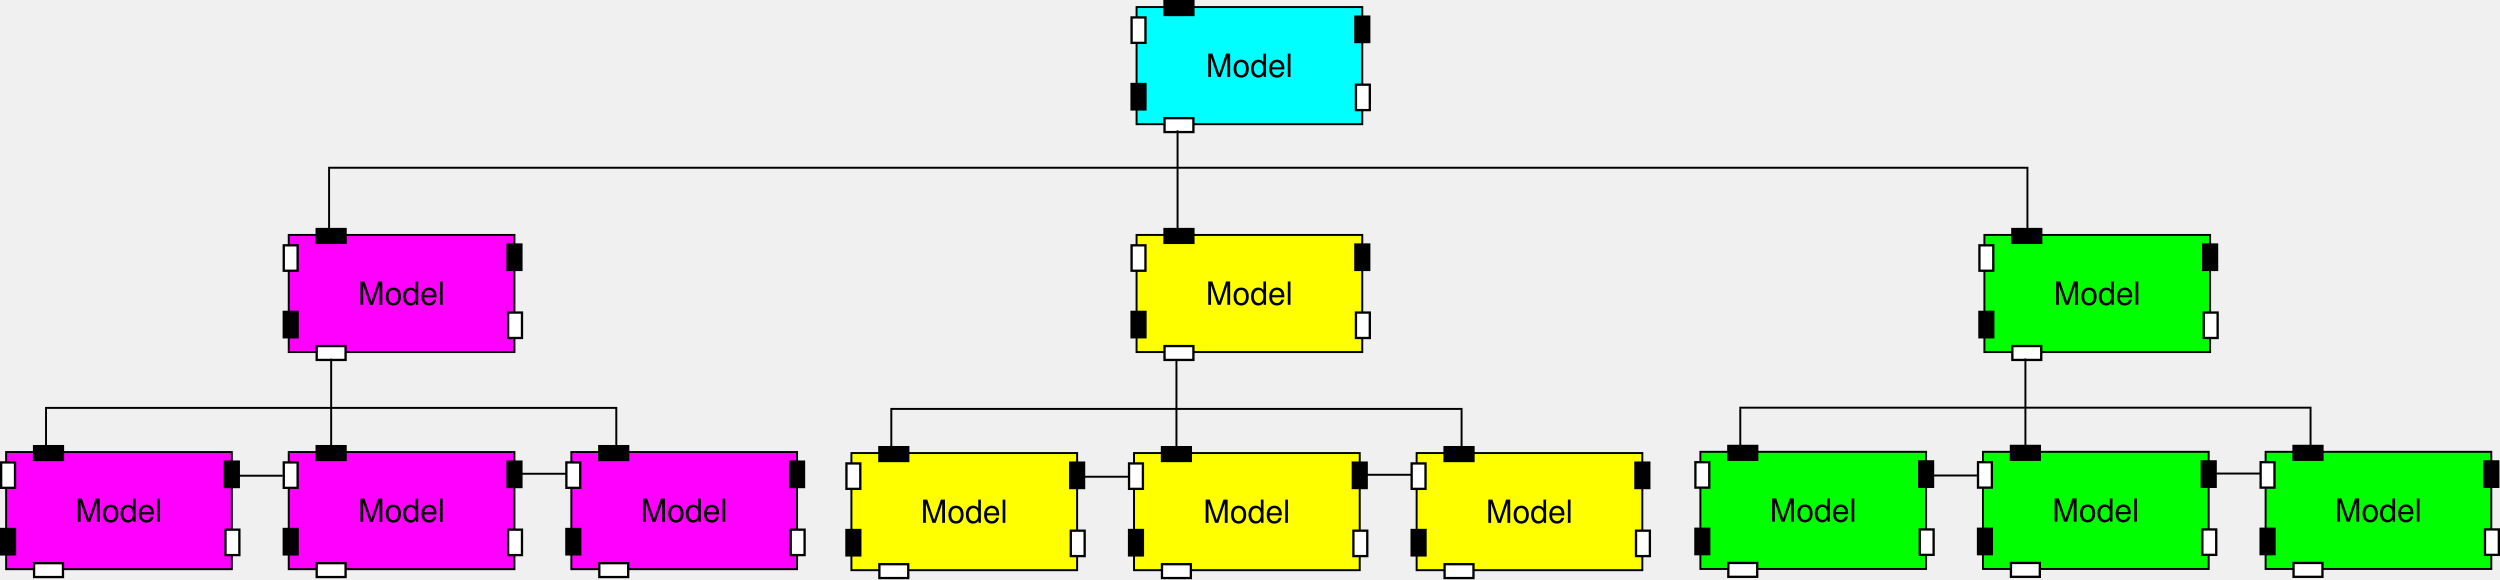
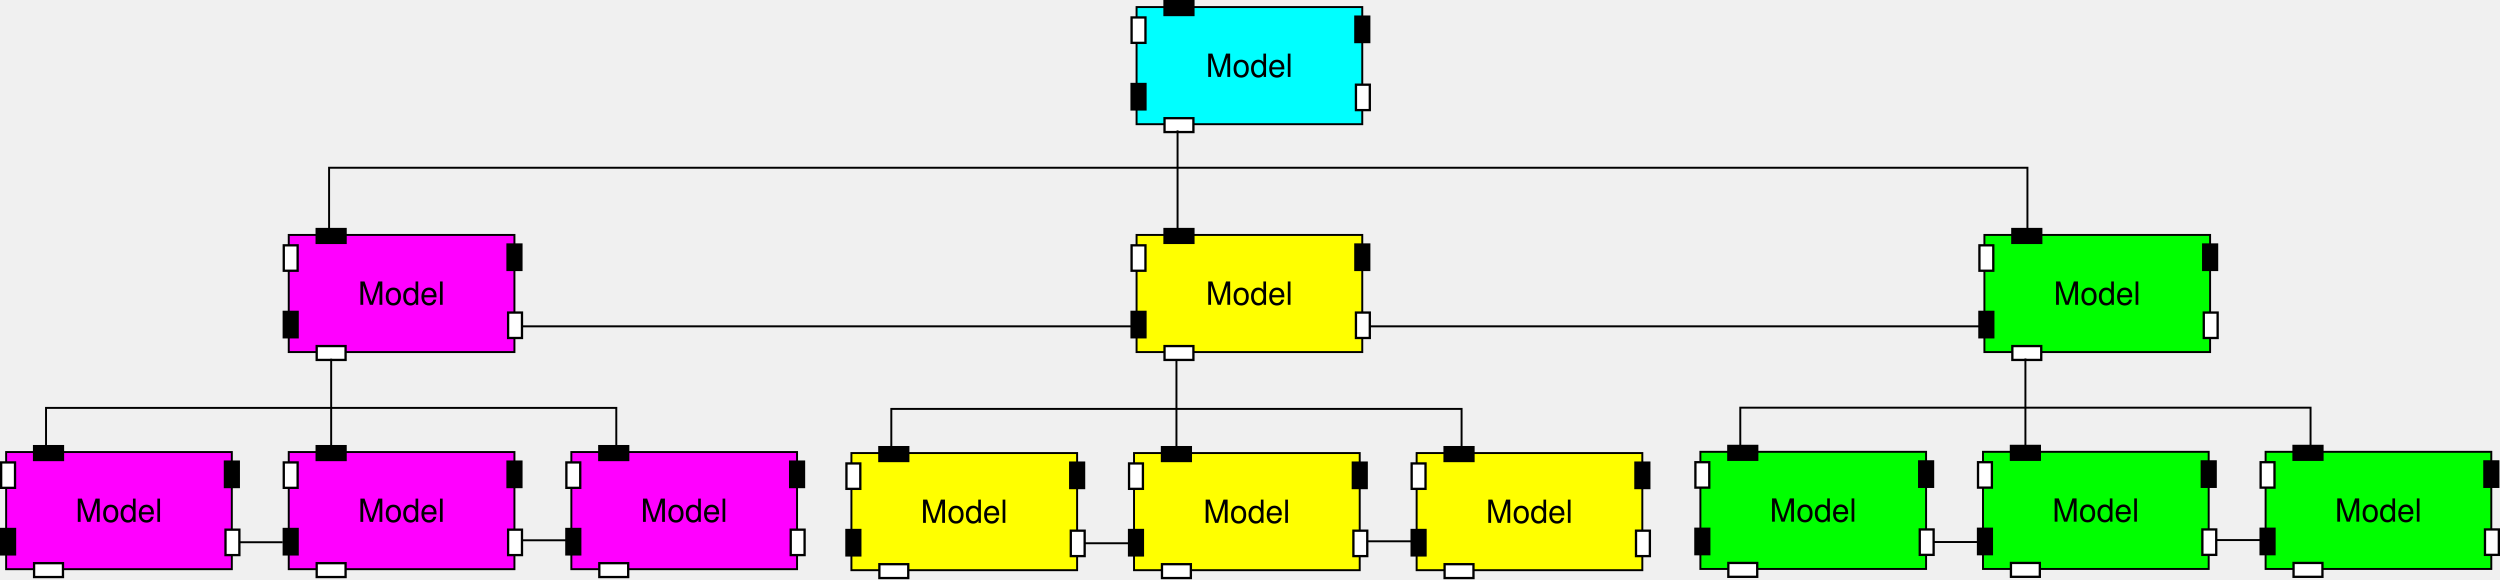
<svg xmlns="http://www.w3.org/2000/svg" id="svg4271" version="1.1" xml:space="preserve" width="3833.456" height="888.146" viewBox="0 0 3833.456 888.146">
  <defs id="defs4275" />
  <g id="g4279" transform="matrix(1.25,0,0,-1.25,705.9335,936.0999)">
+     <path style="color:#000000;display:inline;overflow:visible;visibility:visible;fill:none;fill-rule:evenodd;stroke:#000000;stroke-width:2.4;stroke-linecap:butt;stroke-linejoin:miter;stroke-miterlimit:4;stroke-dasharray:none;stroke-dashoffset:0;stroke-opacity:1;marker:none;marker-start:none;marker-mid:none;enable-background:accumulate" d="m -276.746,83.712 58.83,0" id="path6475" />
+     <path style="color:#000000;display:inline;overflow:visible;visibility:visible;fill:none;fill-rule:evenodd;stroke:#000000;stroke-width:2.4;stroke-linecap:butt;stroke-linejoin:miter;stroke-miterlimit:4;stroke-dasharray:none;stroke-dashoffset:0;stroke-opacity:1;marker:none;marker-start:none;marker-mid:none;enable-background:accumulate" d="m 72.635,86.113 57.63,0" id="path6477" />
+     <path style="color:#000000;display:inline;overflow:visible;visibility:visible;fill:none;fill-rule:evenodd;stroke:#000000;stroke-width:2.4;stroke-linecap:butt;stroke-linejoin:miter;stroke-miterlimit:4;stroke-dasharray:none;stroke-dashoffset:0;stroke-opacity:1;marker:none;marker-start:none;marker-mid:none;enable-background:accumulate" d="m 760.169,82.471 58.83,0" id="path6475-1" />
+     <path style="color:#000000;display:inline;overflow:visible;visibility:visible;fill:none;fill-rule:evenodd;stroke:#000000;stroke-width:2.4;stroke-linecap:butt;stroke-linejoin:miter;stroke-miterlimit:4;stroke-dasharray:none;stroke-dashoffset:0;stroke-opacity:1;marker:none;marker-start:none;marker-mid:none;enable-background:accumulate" d="m 1109.55,84.872 57.63,0" id="path6477-6" />
+     <path style="color:#000000;display:inline;overflow:visible;visibility:visible;fill:none;fill-rule:evenodd;stroke:#000000;stroke-width:2.4;stroke-linecap:butt;stroke-linejoin:miter;stroke-miterlimit:4;stroke-dasharray:none;stroke-dashoffset:0;stroke-opacity:1;marker:none;marker-start:none;marker-mid:none;enable-background:accumulate" d="m 1801.604,83.981 58.83,0" id="path6475-8" />
+     <path style="color:#000000;display:inline;overflow:visible;visibility:visible;fill:none;fill-rule:evenodd;stroke:#000000;stroke-width:2.4;stroke-linecap:butt;stroke-linejoin:miter;stroke-miterlimit:4;stroke-dasharray:none;stroke-dashoffset:0;stroke-opacity:1;marker:none;marker-start:none;marker-mid:none;enable-background:accumulate" d="m 2150.984,86.382 57.63,0" id="path6477-5" />
+     <path style="opacity:1;fill:none;fill-rule:evenodd;stroke:#000000;stroke-width:2.4;stroke-linecap:butt;stroke-linejoin:miter;stroke-miterlimit:4;stroke-dasharray:none;stroke-opacity:1" d="m 65.375,348.561 c 452.548,0 763.675,0 763.675,0 l 0,-14.142 0,0" id="path3554" />
+     <path style="opacity:1;fill:none;fill-rule:evenodd;stroke:#000000;stroke-width:2.4;stroke-linecap:butt;stroke-linejoin:miter;stroke-miterlimit:4;stroke-dasharray:none;stroke-opacity:1" d="m 1107.757,348.561 c 452.548,0 763.675,0 763.675,0 l 0,-14.142 0,0" id="path3554-3" />
    <path id="path4285-5" style="fill:#00ffff;stroke:#000000;stroke-width:2.4;stroke-linecap:butt;stroke-linejoin:miter;stroke-miterlimit:10;stroke-dasharray:none;stroke-opacity:1;fill-opacity:1" d="m 829.494,596.53 276.858,0 0,143.691 -276.858,0 0,-143.691 z" />
    <path id="path4287-2" style="fill:#ffffff;fill-opacity:1;fill-rule:nonzero;stroke:none" d="m 863.781,586.881 35.433,0 0,17.008 -35.433,0 0,-17.008 z" />
    <path id="path4289-7" style="fill:none;stroke:#000000;stroke-width:2.835;stroke-linecap:butt;stroke-linejoin:miter;stroke-miterlimit:10;stroke-dasharray:none;stroke-opacity:1" d="m 863.781,586.881 35.433,0 0,17.008 -35.433,0 0,-17.008 z" />
    <path id="path4291-8" style="fill:#000000;fill-opacity:1;fill-rule:nonzero;stroke:none" d="m 863.781,730.454 35.433,0 0,17.008 -35.433,0 0,-17.008 z" />
    <path id="path4293-5" style="fill:none;stroke:#000000;stroke-width:2.835;stroke-linecap:butt;stroke-linejoin:miter;stroke-miterlimit:10;stroke-dasharray:none;stroke-opacity:1" d="m 863.781,730.454 35.433,0 0,17.008 -35.433,0 0,-17.008 z" />
    <text transform="scale(1,-1)" style="font-variant:normal;font-weight:normal;font-size:39.199px;font-family:Helvetica;-inkscape-font-specification:Helvetica;writing-mode:lr-tb;fill:#000000;fill-opacity:1;fill-rule:nonzero;stroke:none" id="text4297-9" x="914.455" y="-654.538">
      <tspan x="914.455 947.108 968.903 990.698 1012.493" y="-654.538" id="tspan4299-3">Model</tspan>
    </text>
    <path id="path4301-3" style="fill:#ffffff;fill-opacity:1;fill-rule:nonzero;stroke:none" d="m 1098.602,613.81 17.008,0 0,31.181 -17.008,0 0,-31.181 z" />
    <path id="path4303-7" style="fill:none;stroke:#000000;stroke-width:2.835;stroke-linecap:butt;stroke-linejoin:miter;stroke-miterlimit:10;stroke-dasharray:none;stroke-opacity:1" d="m 1098.602,613.81 17.008,0 0,31.181 -17.008,0 0,-31.181 z" />
    <path id="path4305-9" style="fill:#000000;fill-opacity:1;fill-rule:nonzero;stroke:none" d="m 823.388,614.66 17.008,0 0,31.181 -17.008,0 0,-31.181 z" />
    <path id="path4307-5" style="fill:none;stroke:#000000;stroke-width:2.835;stroke-linecap:butt;stroke-linejoin:miter;stroke-miterlimit:10;stroke-dasharray:none;stroke-opacity:1" d="m 823.388,614.66 17.008,0 0,31.181 -17.008,0 0,-31.181 z" />
    <path id="path4309-4" style="fill:#000000;fill-opacity:1;fill-rule:nonzero;stroke:none" d="m 1097.893,697.289 17.008,0 0,31.181 -17.008,0 0,-31.181 z" />
    <path id="path4311-0" style="fill:none;stroke:#000000;stroke-width:2.835;stroke-linecap:butt;stroke-linejoin:miter;stroke-miterlimit:10;stroke-dasharray:none;stroke-opacity:1" d="m 1097.893,697.289 17.008,0 0,31.181 -17.008,0 0,-31.181 z" />
    <path id="path4313-2" style="fill:#ffffff;fill-opacity:1;fill-rule:nonzero;stroke:none" d="m 823.388,696.297 17.008,0 0,31.181 -17.008,0 0,-31.181 z" />
    <path id="path4315-0" style="fill:none;stroke:#000000;stroke-width:2.835;stroke-linecap:butt;stroke-linejoin:miter;stroke-miterlimit:10;stroke-dasharray:none;stroke-opacity:1" d="m 823.388,696.297 17.008,0 0,31.181 -17.008,0 0,-31.181 z" />
    <path id="path4285-5-8" style="fill:#ff00ff;stroke:#000000;stroke-width:2.4;stroke-linecap:butt;stroke-linejoin:miter;stroke-miterlimit:10;stroke-dasharray:none;stroke-opacity:1;fill-opacity:1" d="m -210.544,316.993 276.858,0 0,143.691 -276.858,0 0,-143.691 z" />
    <path id="path4287-2-7" style="fill:#ffffff;fill-opacity:1;fill-rule:nonzero;stroke:none" d="m -176.257,307.344 35.433,0 0,17.008 -35.433,0 0,-17.008 z" />
    <path id="path4289-7-8" style="fill:none;stroke:#000000;stroke-width:2.835;stroke-linecap:butt;stroke-linejoin:miter;stroke-miterlimit:10;stroke-dasharray:none;stroke-opacity:1" d="m -176.257,307.344 35.433,0 0,17.008 -35.433,0 0,-17.008 z" />
    <path id="path4291-8-6" style="fill:#000000;fill-opacity:1;fill-rule:nonzero;stroke:none" d="m -176.257,450.918 35.433,0 0,17.008 -35.433,0 0,-17.008 z" />
    <path id="path4293-5-7" style="fill:none;stroke:#000000;stroke-width:2.835;stroke-linecap:butt;stroke-linejoin:miter;stroke-miterlimit:10;stroke-dasharray:none;stroke-opacity:1" d="m -176.257,450.918 35.433,0 0,17.008 -35.433,0 0,-17.008 z" />
    <g transform="matrix(1.000004,0,0,1.000004,-1044.706,-279.3009)" id="g4295-1-3">
      <text id="text4297-9-4" style="font-variant:normal;font-weight:normal;font-size:39.199px;font-family:Helvetica;-inkscape-font-specification:Helvetica;writing-mode:lr-tb;fill:#000000;fill-opacity:1;fill-rule:nonzero;stroke:none" transform="matrix(1,0,0,-1,919.119,654.3)">
        <tspan id="tspan4299-3-9" y="0" x="0 32.653 54.448 76.243 98.038">Model</tspan>
      </text>
    </g>
    <path id="path4301-3-3" style="fill:#ffffff;fill-opacity:1;fill-rule:nonzero;stroke:none" d="m 58.564,334.273 17.008,0 0,31.181 -17.008,0 0,-31.181 z" />
    <path id="path4303-7-4" style="fill:none;stroke:#000000;stroke-width:2.835;stroke-linecap:butt;stroke-linejoin:miter;stroke-miterlimit:10;stroke-dasharray:none;stroke-opacity:1" d="m 58.564,334.273 17.008,0 0,31.181 -17.008,0 0,-31.181 z" />
    <path id="path4305-9-4" style="fill:#000000;fill-opacity:1;fill-rule:nonzero;stroke:none" d="m -216.65,335.123 17.008,0 0,31.181 -17.008,0 0,-31.181 z" />
    <path id="path4307-5-9" style="fill:none;stroke:#000000;stroke-width:2.835;stroke-linecap:butt;stroke-linejoin:miter;stroke-miterlimit:10;stroke-dasharray:none;stroke-opacity:1" d="m -216.65,335.123 17.008,0 0,31.181 -17.008,0 0,-31.181 z" />
    <path id="path4309-4-1" style="fill:#000000;fill-opacity:1;fill-rule:nonzero;stroke:none" d="m 57.855,417.752 17.008,0 0,31.181 -17.008,0 0,-31.181 z" />
    <path id="path4311-0-2" style="fill:none;stroke:#000000;stroke-width:2.835;stroke-linecap:butt;stroke-linejoin:miter;stroke-miterlimit:10;stroke-dasharray:none;stroke-opacity:1" d="m 57.855,417.752 17.008,0 0,31.181 -17.008,0 0,-31.181 z" />
    <path id="path4313-2-6" style="fill:#ffffff;fill-opacity:1;fill-rule:nonzero;stroke:none" d="m -216.65,416.76 17.008,0 0,31.181 -17.008,0 0,-31.181 z" />
    <path id="path4315-0-4" style="fill:none;stroke:#000000;stroke-width:2.835;stroke-linecap:butt;stroke-linejoin:miter;stroke-miterlimit:10;stroke-dasharray:none;stroke-opacity:1" d="m -216.65,416.76 17.008,0 0,31.181 -17.008,0 0,-31.181 z" />
    <path id="path4285-5-6" style="fill:#ffff00;stroke:#000000;stroke-width:2.4;stroke-linecap:butt;stroke-linejoin:miter;stroke-miterlimit:10;stroke-dasharray:none;stroke-opacity:1;fill-opacity:1" d="m 829.494,316.993 276.858,0 0,143.691 -276.858,0 0,-143.691 z" />
    <path id="path4287-2-9" style="fill:#ffffff;fill-opacity:1;fill-rule:nonzero;stroke:none" d="m 863.781,307.344 35.433,0 0,17.008 -35.433,0 0,-17.008 z" />
    <path id="path4289-7-2" style="fill:none;stroke:#000000;stroke-width:2.835;stroke-linecap:butt;stroke-linejoin:miter;stroke-miterlimit:10;stroke-dasharray:none;stroke-opacity:1" d="m 863.781,307.344 35.433,0 0,17.008 -35.433,0 0,-17.008 z" />
    <path id="path4291-8-5" style="fill:#000000;fill-opacity:1;fill-rule:nonzero;stroke:none" d="m 863.781,450.918 35.433,0 0,17.008 -35.433,0 0,-17.008 z" />
    <path id="path4293-5-4" style="fill:none;stroke:#000000;stroke-width:2.835;stroke-linecap:butt;stroke-linejoin:miter;stroke-miterlimit:10;stroke-dasharray:none;stroke-opacity:1" d="m 863.781,450.918 35.433,0 0,17.008 -35.433,0 0,-17.008 z" />
    <g transform="matrix(1.000004,0,0,1.000004,-4.66791,-279.3009)" id="g4295-1-6">
      <text id="text4297-9-2" style="font-variant:normal;font-weight:normal;font-size:39.199px;font-family:Helvetica;-inkscape-font-specification:Helvetica;writing-mode:lr-tb;fill:#000000;fill-opacity:1;fill-rule:nonzero;stroke:none" transform="matrix(1,0,0,-1,919.119,654.3)">
        <tspan id="tspan4299-3-5" y="0" x="0 32.653 54.448 76.243 98.038">Model</tspan>
      </text>
    </g>
    <path id="path4301-3-1" style="fill:#ffffff;fill-opacity:1;fill-rule:nonzero;stroke:none" d="m 1098.602,334.273 17.008,0 0,31.181 -17.008,0 0,-31.181 z" />
    <path id="path4303-7-8" style="fill:none;stroke:#000000;stroke-width:2.835;stroke-linecap:butt;stroke-linejoin:miter;stroke-miterlimit:10;stroke-dasharray:none;stroke-opacity:1" d="m 1098.602,334.273 17.008,0 0,31.181 -17.008,0 0,-31.181 z" />
    <path id="path4305-9-6" style="fill:#000000;fill-opacity:1;fill-rule:nonzero;stroke:none" d="m 823.388,335.123 17.008,0 0,31.181 -17.008,0 0,-31.181 z" />
    <path id="path4307-5-6" style="fill:none;stroke:#000000;stroke-width:2.835;stroke-linecap:butt;stroke-linejoin:miter;stroke-miterlimit:10;stroke-dasharray:none;stroke-opacity:1" d="m 823.388,335.123 17.008,0 0,31.181 -17.008,0 0,-31.181 z" />
    <path id="path4309-4-9" style="fill:#000000;fill-opacity:1;fill-rule:nonzero;stroke:none" d="m 1097.893,417.752 17.008,0 0,31.181 -17.008,0 0,-31.181 z" />
    <path id="path4311-0-9" style="fill:none;stroke:#000000;stroke-width:2.835;stroke-linecap:butt;stroke-linejoin:miter;stroke-miterlimit:10;stroke-dasharray:none;stroke-opacity:1" d="m 1097.893,417.752 17.008,0 0,31.181 -17.008,0 0,-31.181 z" />
    <path id="path4313-2-4" style="fill:#ffffff;fill-opacity:1;fill-rule:nonzero;stroke:none" d="m 823.388,416.76 17.008,0 0,31.181 -17.008,0 0,-31.181 z" />
    <path id="path4315-0-6" style="fill:none;stroke:#000000;stroke-width:2.835;stroke-linecap:butt;stroke-linejoin:miter;stroke-miterlimit:10;stroke-dasharray:none;stroke-opacity:1" d="m 823.388,416.76 17.008,0 0,31.181 -17.008,0 0,-31.181 z" />
    <path id="path4285-5-0" style="fill:#00ff00;stroke:#000000;stroke-width:2.4;stroke-linecap:butt;stroke-linejoin:miter;stroke-miterlimit:10;stroke-dasharray:none;stroke-opacity:1;fill-opacity:1" d="m 1869.532,316.993 276.858,0 0,143.691 -276.858,0 0,-143.691 z" />
    <path id="path4287-2-5" style="fill:#ffffff;fill-opacity:1;fill-rule:nonzero;stroke:none" d="m 1903.819,307.344 35.433,0 0,17.008 -35.433,0 0,-17.008 z" />
    <path id="path4289-7-3" style="fill:none;stroke:#000000;stroke-width:2.835;stroke-linecap:butt;stroke-linejoin:miter;stroke-miterlimit:10;stroke-dasharray:none;stroke-opacity:1" d="m 1903.819,307.344 35.433,0 0,17.008 -35.433,0 0,-17.008 z" />
    <path id="path4291-8-7" style="fill:#000000;fill-opacity:1;fill-rule:nonzero;stroke:none" d="m 1903.819,450.918 35.433,0 0,17.008 -35.433,0 0,-17.008 z" />
    <path id="path4293-5-6" style="fill:none;stroke:#000000;stroke-width:2.835;stroke-linecap:butt;stroke-linejoin:miter;stroke-miterlimit:10;stroke-dasharray:none;stroke-opacity:1" d="m 1903.819,450.918 35.433,0 0,17.008 -35.433,0 0,-17.008 z" />
    <g transform="matrix(1.000004,0,0,1.000004,1035.37,-279.3009)" id="g4295-1-9">
      <text id="text4297-9-1" style="font-variant:normal;font-weight:normal;font-size:39.199px;font-family:Helvetica;-inkscape-font-specification:Helvetica;writing-mode:lr-tb;fill:#000000;fill-opacity:1;fill-rule:nonzero;stroke:none" transform="matrix(1,0,0,-1,919.119,654.3)">
        <tspan id="tspan4299-3-2" y="0" x="0 32.653 54.448 76.243 98.038">Model</tspan>
      </text>
    </g>
    <path id="path4301-3-0" style="fill:#ffffff;fill-opacity:1;fill-rule:nonzero;stroke:none" d="m 2138.64,334.273 17.008,0 0,31.181 -17.008,0 0,-31.181 z" />
    <path id="path4303-7-2" style="fill:none;stroke:#000000;stroke-width:2.835;stroke-linecap:butt;stroke-linejoin:miter;stroke-miterlimit:10;stroke-dasharray:none;stroke-opacity:1" d="m 2138.64,334.273 17.008,0 0,31.181 -17.008,0 0,-31.181 z" />
    <path id="path4305-9-46" style="fill:#000000;fill-opacity:1;fill-rule:nonzero;stroke:none" d="m 1863.426,335.123 17.008,0 0,31.181 -17.008,0 0,-31.181 z" />
    <path id="path4307-5-8" style="fill:none;stroke:#000000;stroke-width:2.835;stroke-linecap:butt;stroke-linejoin:miter;stroke-miterlimit:10;stroke-dasharray:none;stroke-opacity:1" d="m 1863.426,335.123 17.008,0 0,31.181 -17.008,0 0,-31.181 z" />
    <path id="path4309-4-6" style="fill:#000000;fill-opacity:1;fill-rule:nonzero;stroke:none" d="m 2137.931,417.752 17.008,0 0,31.181 -17.008,0 0,-31.181 z" />
    <path id="path4311-0-29" style="fill:none;stroke:#000000;stroke-width:2.835;stroke-linecap:butt;stroke-linejoin:miter;stroke-miterlimit:10;stroke-dasharray:none;stroke-opacity:1" d="m 2137.931,417.752 17.008,0 0,31.181 -17.008,0 0,-31.181 z" />
    <path id="path4313-2-0" style="fill:#ffffff;fill-opacity:1;fill-rule:nonzero;stroke:none" d="m 1863.426,416.76 17.008,0 0,31.181 -17.008,0 0,-31.181 z" />
    <path id="path4315-0-9" style="fill:none;stroke:#000000;stroke-width:2.835;stroke-linecap:butt;stroke-linejoin:miter;stroke-miterlimit:10;stroke-dasharray:none;stroke-opacity:1" d="m 1863.426,416.76 17.008,0 0,31.181 -17.008,0 0,-31.181 z" />
    <path id="path4285-5-64" style="fill:#ff00ff;stroke:#000000;stroke-width:2.4;stroke-linecap:butt;stroke-linejoin:miter;stroke-miterlimit:10;stroke-dasharray:none;stroke-opacity:1;fill-opacity:1" d="m -557.224,50.671 276.858,0 0,143.691 -276.858,0 0,-143.691 z" />
    <path id="path4287-2-90" style="fill:#ffffff;fill-opacity:1;fill-rule:nonzero;stroke:none" d="m -522.937,41.022 35.433,0 0,17.008 -35.433,0 0,-17.008 z" />
    <path id="path4289-7-4" style="fill:none;stroke:#000000;stroke-width:2.835;stroke-linecap:butt;stroke-linejoin:miter;stroke-miterlimit:10;stroke-dasharray:none;stroke-opacity:1" d="m -522.937,41.022 35.433,0 0,17.008 -35.433,0 0,-17.008 z" />
    <path id="path4291-8-76" style="fill:#000000;fill-opacity:1;fill-rule:nonzero;stroke:none" d="m -522.937,184.595 35.433,0 0,17.008 -35.433,0 0,-17.008 z" />
    <path id="path4293-5-3" style="fill:none;stroke:#000000;stroke-width:2.835;stroke-linecap:butt;stroke-linejoin:miter;stroke-miterlimit:10;stroke-dasharray:none;stroke-opacity:1" d="m -522.937,184.595 35.433,0 0,17.008 -35.433,0 0,-17.008 z" />
    <g transform="matrix(1.000004,0,0,1.000004,-1391.385,-545.6238)" id="g4295-1-8">
      <text id="text4297-9-21" style="font-variant:normal;font-weight:normal;font-size:39.199px;font-family:Helvetica;-inkscape-font-specification:Helvetica;writing-mode:lr-tb;fill:#000000;fill-opacity:1;fill-rule:nonzero;stroke:none" transform="matrix(1,0,0,-1,919.119,654.3)">
        <tspan id="tspan4299-3-6" y="0" x="0 32.653 54.448 76.243 98.038">Model</tspan>
      </text>
    </g>
    <path id="path4301-3-5" style="fill:#ffffff;fill-opacity:1;fill-rule:nonzero;stroke:none" d="m -288.115,67.951 17.008,0 0,31.181 -17.008,0 0,-31.181 z" />
    <path id="path4303-7-82" style="fill:none;stroke:#000000;stroke-width:2.835;stroke-linecap:butt;stroke-linejoin:miter;stroke-miterlimit:10;stroke-dasharray:none;stroke-opacity:1" d="m -288.115,67.951 17.008,0 0,31.181 -17.008,0 0,-31.181 z" />
    <path id="path4305-9-2" style="fill:#000000;fill-opacity:1;fill-rule:nonzero;stroke:none" d="m -563.33,68.8 17.008,0 0,31.181 -17.008,0 0,-31.181 z" />
    <path id="path4307-5-4" style="fill:none;stroke:#000000;stroke-width:2.835;stroke-linecap:butt;stroke-linejoin:miter;stroke-miterlimit:10;stroke-dasharray:none;stroke-opacity:1" d="m -563.33,68.8 17.008,0 0,31.181 -17.008,0 0,-31.181 z" />
    <path id="path4309-4-13" style="fill:#000000;fill-opacity:1;fill-rule:nonzero;stroke:none" d="m -288.824,151.429 17.008,0 0,31.181 -17.008,0 0,-31.181 z" />
    <path id="path4311-0-7" style="fill:none;stroke:#000000;stroke-width:2.835;stroke-linecap:butt;stroke-linejoin:miter;stroke-miterlimit:10;stroke-dasharray:none;stroke-opacity:1" d="m -288.824,151.429 17.008,0 0,31.181 -17.008,0 0,-31.181 z" />
    <path id="path4313-2-3" style="fill:#ffffff;fill-opacity:1;fill-rule:nonzero;stroke:none" d="m -563.33,150.437 17.008,0 0,31.181 -17.008,0 0,-31.181 z" />
    <path id="path4315-0-7" style="fill:none;stroke:#000000;stroke-width:2.835;stroke-linecap:butt;stroke-linejoin:miter;stroke-miterlimit:10;stroke-dasharray:none;stroke-opacity:1" d="m -563.33,150.437 17.008,0 0,31.181 -17.008,0 0,-31.181 z" />
    <path id="path4285-5-61" style="fill:#ff00ff;stroke:#000000;stroke-width:2.4;stroke-linecap:butt;stroke-linejoin:miter;stroke-miterlimit:10;stroke-dasharray:none;stroke-opacity:1;fill-opacity:1" d="m -210.544,50.671 276.858,0 0,143.691 -276.858,0 0,-143.691 z" />
    <path id="path4287-2-3" style="fill:#ffffff;fill-opacity:1;fill-rule:nonzero;stroke:none" d="m -176.257,41.022 35.433,0 0,17.008 -35.433,0 0,-17.008 z" />
    <path id="path4289-7-7" style="fill:none;stroke:#000000;stroke-width:2.835;stroke-linecap:butt;stroke-linejoin:miter;stroke-miterlimit:10;stroke-dasharray:none;stroke-opacity:1" d="m -176.257,41.022 35.433,0 0,17.008 -35.433,0 0,-17.008 z" />
    <path id="path4291-8-2" style="fill:#000000;fill-opacity:1;fill-rule:nonzero;stroke:none" d="m -176.257,184.595 35.433,0 0,17.008 -35.433,0 0,-17.008 z" />
    <path id="path4293-5-41" style="fill:none;stroke:#000000;stroke-width:2.835;stroke-linecap:butt;stroke-linejoin:miter;stroke-miterlimit:10;stroke-dasharray:none;stroke-opacity:1" d="m -176.257,184.595 35.433,0 0,17.008 -35.433,0 0,-17.008 z" />
    <g transform="matrix(1.000004,0,0,1.000004,-1044.706,-545.6238)" id="g4295-1-0">
      <text id="text4297-9-0" style="font-variant:normal;font-weight:normal;font-size:39.199px;font-family:Helvetica;-inkscape-font-specification:Helvetica;writing-mode:lr-tb;fill:#000000;fill-opacity:1;fill-rule:nonzero;stroke:none" transform="matrix(1,0,0,-1,919.119,654.3)">
        <tspan id="tspan4299-3-20" y="0" x="0 32.653 54.448 76.243 98.038">Model</tspan>
      </text>
    </g>
    <path id="path4301-3-51" style="fill:#ffffff;fill-opacity:1;fill-rule:nonzero;stroke:none" d="m 58.564,67.951 17.008,0 0,31.181 -17.008,0 0,-31.181 z" />
    <path id="path4303-7-80" style="fill:none;stroke:#000000;stroke-width:2.835;stroke-linecap:butt;stroke-linejoin:miter;stroke-miterlimit:10;stroke-dasharray:none;stroke-opacity:1" d="m 58.564,67.951 17.008,0 0,31.181 -17.008,0 0,-31.181 z" />
    <path id="path4305-9-9" style="fill:#000000;fill-opacity:1;fill-rule:nonzero;stroke:none" d="m -216.65,68.8 17.008,0 0,31.181 -17.008,0 0,-31.181 z" />
    <path id="path4307-5-1" style="fill:none;stroke:#000000;stroke-width:2.835;stroke-linecap:butt;stroke-linejoin:miter;stroke-miterlimit:10;stroke-dasharray:none;stroke-opacity:1" d="m -216.65,68.8 17.008,0 0,31.181 -17.008,0 0,-31.181 z" />
    <path id="path4309-4-2" style="fill:#000000;fill-opacity:1;fill-rule:nonzero;stroke:none" d="m 57.855,151.429 17.008,0 0,31.181 -17.008,0 0,-31.181 z" />
    <path id="path4311-0-8" style="fill:none;stroke:#000000;stroke-width:2.835;stroke-linecap:butt;stroke-linejoin:miter;stroke-miterlimit:10;stroke-dasharray:none;stroke-opacity:1" d="m 57.855,151.429 17.008,0 0,31.181 -17.008,0 0,-31.181 z" />
    <path id="path4313-2-8" style="fill:#ffffff;fill-opacity:1;fill-rule:nonzero;stroke:none" d="m -216.65,150.437 17.008,0 0,31.181 -17.008,0 0,-31.181 z" />
    <path id="path4315-0-0" style="fill:none;stroke:#000000;stroke-width:2.835;stroke-linecap:butt;stroke-linejoin:miter;stroke-miterlimit:10;stroke-dasharray:none;stroke-opacity:1" d="m -216.65,150.437 17.008,0 0,31.181 -17.008,0 0,-31.181 z" />
    <path id="path4285-5-07" style="fill:#ff00ff;stroke:#000000;stroke-width:2.4;stroke-linecap:butt;stroke-linejoin:miter;stroke-miterlimit:10;stroke-dasharray:none;stroke-opacity:1;fill-opacity:1" d="m 136.135,50.671 276.858,0 0,143.691 -276.858,0 0,-143.691 z" />
    <path id="path4287-2-35" style="fill:#ffffff;fill-opacity:1;fill-rule:nonzero;stroke:none" d="m 170.422,41.022 35.433,0 0,17.008 -35.433,0 0,-17.008 z" />
    <path id="path4289-7-6" style="fill:none;stroke:#000000;stroke-width:2.835;stroke-linecap:butt;stroke-linejoin:miter;stroke-miterlimit:10;stroke-dasharray:none;stroke-opacity:1" d="m 170.422,41.022 35.433,0 0,17.008 -35.433,0 0,-17.008 z" />
    <path id="path4291-8-8" style="fill:#000000;fill-opacity:1;fill-rule:nonzero;stroke:none" d="m 170.422,184.595 35.433,0 0,17.008 -35.433,0 0,-17.008 z" />
    <path id="path4293-5-419" style="fill:none;stroke:#000000;stroke-width:2.835;stroke-linecap:butt;stroke-linejoin:miter;stroke-miterlimit:10;stroke-dasharray:none;stroke-opacity:1" d="m 170.422,184.595 35.433,0 0,17.008 -35.433,0 0,-17.008 z" />
    <g transform="matrix(1.000004,0,0,1.000004,-698.0266,-545.6238)" id="g4295-1-2">
      <text id="text4297-9-3" style="font-variant:normal;font-weight:normal;font-size:39.199px;font-family:Helvetica;-inkscape-font-specification:Helvetica;writing-mode:lr-tb;fill:#000000;fill-opacity:1;fill-rule:nonzero;stroke:none" transform="matrix(1,0,0,-1,919.119,654.3)">
        <tspan id="tspan4299-3-4" y="0" x="0 32.653 54.448 76.243 98.038">Model</tspan>
      </text>
    </g>
    <path id="path4301-3-07" style="fill:#ffffff;fill-opacity:1;fill-rule:nonzero;stroke:none" d="m 405.243,67.951 17.008,0 0,31.181 -17.008,0 0,-31.181 z" />
    <path id="path4303-7-83" style="fill:none;stroke:#000000;stroke-width:2.835;stroke-linecap:butt;stroke-linejoin:miter;stroke-miterlimit:10;stroke-dasharray:none;stroke-opacity:1" d="m 405.243,67.951 17.008,0 0,31.181 -17.008,0 0,-31.181 z" />
    <path id="path4305-9-7" style="fill:#000000;fill-opacity:1;fill-rule:nonzero;stroke:none" d="m 130.029,68.8 17.008,0 0,31.181 -17.008,0 0,-31.181 z" />
    <path id="path4307-5-17" style="fill:none;stroke:#000000;stroke-width:2.835;stroke-linecap:butt;stroke-linejoin:miter;stroke-miterlimit:10;stroke-dasharray:none;stroke-opacity:1" d="m 130.029,68.8 17.008,0 0,31.181 -17.008,0 0,-31.181 z" />
    <path id="path4309-4-8" style="fill:#000000;fill-opacity:1;fill-rule:nonzero;stroke:none" d="m 404.535,151.429 17.008,0 0,31.181 -17.008,0 0,-31.181 z" />
    <path id="path4311-0-6" style="fill:none;stroke:#000000;stroke-width:2.835;stroke-linecap:butt;stroke-linejoin:miter;stroke-miterlimit:10;stroke-dasharray:none;stroke-opacity:1" d="m 404.535,151.429 17.008,0 0,31.181 -17.008,0 0,-31.181 z" />
    <path id="path4313-2-88" style="fill:#ffffff;fill-opacity:1;fill-rule:nonzero;stroke:none" d="m 130.029,150.437 17.008,0 0,31.181 -17.008,0 0,-31.181 z" />
    <path id="path4315-0-8" style="fill:none;stroke:#000000;stroke-width:2.835;stroke-linecap:butt;stroke-linejoin:miter;stroke-miterlimit:10;stroke-dasharray:none;stroke-opacity:1" d="m 130.029,150.437 17.008,0 0,31.181 -17.008,0 0,-31.181 z" />
-     <path style="color:#000000;display:inline;overflow:visible;visibility:visible;fill:none;fill-rule:evenodd;stroke:#000000;stroke-width:2.4;stroke-linecap:butt;stroke-linejoin:miter;stroke-miterlimit:4;stroke-dasharray:none;stroke-dashoffset:0;stroke-opacity:1;marker:none;marker-start:none;marker-mid:none;enable-background:accumulate" d="m -276.746,165.312 58.83,0" id="path6475" />
-     <path style="color:#000000;display:inline;overflow:visible;visibility:visible;fill:none;fill-rule:evenodd;stroke:#000000;stroke-width:2.4;stroke-linecap:butt;stroke-linejoin:miter;stroke-miterlimit:4;stroke-dasharray:none;stroke-dashoffset:0;stroke-opacity:1;marker:none;marker-start:none;marker-mid:none;enable-background:accumulate" d="m 72.635,167.713 57.63,0" id="path6477" />
    <path style="color:#000000;display:inline;overflow:visible;visibility:visible;fill:none;fill-rule:evenodd;stroke:#000000;stroke-width:2.4;stroke-linecap:butt;stroke-linejoin:miter;stroke-miterlimit:4;stroke-dasharray:none;stroke-dashoffset:0;stroke-opacity:1;marker:none;marker-start:none;marker-mid:none;enable-background:accumulate" d="m 191.269,195.879 0,52.636 -699.549,0 0,-48.391" id="path6487" />
    <path style="color:#000000;display:inline;overflow:visible;visibility:visible;fill:none;fill-rule:evenodd;stroke:#000000;stroke-width:2.4;stroke-linecap:butt;stroke-linejoin:miter;stroke-miterlimit:4;stroke-dasharray:none;stroke-dashoffset:0;stroke-opacity:1;marker:none;marker-start:none;marker-mid:none;enable-background:accumulate" d="m -158.506,308.791 0,-112.913" id="path6489" />
    <path id="path4285-5-64-4" style="fill:#ffff00;stroke:#000000;stroke-width:2.4;stroke-linecap:butt;stroke-linejoin:miter;stroke-miterlimit:10;stroke-dasharray:none;stroke-opacity:1;fill-opacity:1" d="m 479.692,49.429 276.858,0 0,143.691 -276.858,0 0,-143.691 z" />
    <path id="path4287-2-90-2" style="fill:#ffffff;fill-opacity:1;fill-rule:nonzero;stroke:none" d="m 513.979,39.78 35.433,0 0,17.008 -35.433,0 0,-17.008 z" />
    <path id="path4289-7-4-0" style="fill:none;stroke:#000000;stroke-width:2.835;stroke-linecap:butt;stroke-linejoin:miter;stroke-miterlimit:10;stroke-dasharray:none;stroke-opacity:1" d="m 513.979,39.78 35.433,0 0,17.008 -35.433,0 0,-17.008 z" />
    <path id="path4291-8-76-6" style="fill:#000000;fill-opacity:1;fill-rule:nonzero;stroke:none" d="m 513.979,183.354 35.433,0 0,17.008 -35.433,0 0,-17.008 z" />
    <path id="path4293-5-3-1" style="fill:none;stroke:#000000;stroke-width:2.835;stroke-linecap:butt;stroke-linejoin:miter;stroke-miterlimit:10;stroke-dasharray:none;stroke-opacity:1" d="m 513.979,183.354 35.433,0 0,17.008 -35.433,0 0,-17.008 z" />
    <g transform="matrix(1.000004,0,0,1.000004,-354.47,-546.865)" id="g4295-1-8-8">
      <text id="text4297-9-21-2" style="font-variant:normal;font-weight:normal;font-size:39.199px;font-family:Helvetica;-inkscape-font-specification:Helvetica;writing-mode:lr-tb;fill:#000000;fill-opacity:1;fill-rule:nonzero;stroke:none" transform="matrix(1,0,0,-1,919.119,654.3)">
        <tspan id="tspan4299-3-6-3" y="0" x="0 32.653 54.448 76.243 98.038">Model</tspan>
      </text>
    </g>
    <path id="path4301-3-5-7" style="fill:#ffffff;fill-opacity:1;fill-rule:nonzero;stroke:none" d="m 748.8,66.709 17.008,0 0,31.181 -17.008,0 0,-31.181 z" />
    <path id="path4303-7-82-6" style="fill:none;stroke:#000000;stroke-width:2.835;stroke-linecap:butt;stroke-linejoin:miter;stroke-miterlimit:10;stroke-dasharray:none;stroke-opacity:1" d="m 748.8,66.709 17.008,0 0,31.181 -17.008,0 0,-31.181 z" />
    <path id="path4305-9-2-9" style="fill:#000000;fill-opacity:1;fill-rule:nonzero;stroke:none" d="m 473.586,67.559 17.008,0 0,31.181 -17.008,0 0,-31.181 z" />
    <path id="path4307-5-4-2" style="fill:none;stroke:#000000;stroke-width:2.835;stroke-linecap:butt;stroke-linejoin:miter;stroke-miterlimit:10;stroke-dasharray:none;stroke-opacity:1" d="m 473.586,67.559 17.008,0 0,31.181 -17.008,0 0,-31.181 z" />
    <path id="path4309-4-13-6" style="fill:#000000;fill-opacity:1;fill-rule:nonzero;stroke:none" d="m 748.091,150.188 17.008,0 0,31.181 -17.008,0 0,-31.181 z" />
    <path id="path4311-0-7-0" style="fill:none;stroke:#000000;stroke-width:2.835;stroke-linecap:butt;stroke-linejoin:miter;stroke-miterlimit:10;stroke-dasharray:none;stroke-opacity:1" d="m 748.091,150.188 17.008,0 0,31.181 -17.008,0 0,-31.181 z" />
    <path id="path4313-2-3-0" style="fill:#ffffff;fill-opacity:1;fill-rule:nonzero;stroke:none" d="m 473.586,149.196 17.008,0 0,31.181 -17.008,0 0,-31.181 z" />
    <path id="path4315-0-7-1" style="fill:none;stroke:#000000;stroke-width:2.835;stroke-linecap:butt;stroke-linejoin:miter;stroke-miterlimit:10;stroke-dasharray:none;stroke-opacity:1" d="m 473.586,149.196 17.008,0 0,31.181 -17.008,0 0,-31.181 z" />
    <path id="path4285-5-61-0" style="fill:#ffff00;stroke:#000000;stroke-width:2.4;stroke-linecap:butt;stroke-linejoin:miter;stroke-miterlimit:10;stroke-dasharray:none;stroke-opacity:1;fill-opacity:1" d="m 826.371,49.429 276.858,0 0,143.691 -276.858,0 0,-143.691 z" />
    <path id="path4287-2-3-1" style="fill:#ffffff;fill-opacity:1;fill-rule:nonzero;stroke:none" d="m 860.658,39.78 35.433,0 0,17.008 -35.433,0 0,-17.008 z" />
    <path id="path4289-7-7-8" style="fill:none;stroke:#000000;stroke-width:2.835;stroke-linecap:butt;stroke-linejoin:miter;stroke-miterlimit:10;stroke-dasharray:none;stroke-opacity:1" d="m 860.658,39.78 35.433,0 0,17.008 -35.433,0 0,-17.008 z" />
    <path id="path4291-8-2-8" style="fill:#000000;fill-opacity:1;fill-rule:nonzero;stroke:none" d="m 860.658,183.354 35.433,0 0,17.008 -35.433,0 0,-17.008 z" />
    <path id="path4293-5-41-1" style="fill:none;stroke:#000000;stroke-width:2.835;stroke-linecap:butt;stroke-linejoin:miter;stroke-miterlimit:10;stroke-dasharray:none;stroke-opacity:1" d="m 860.658,183.354 35.433,0 0,17.008 -35.433,0 0,-17.008 z" />
    <g transform="matrix(1.000004,0,0,1.000004,-7.79067,-546.865)" id="g4295-1-0-6">
      <text id="text4297-9-0-4" style="font-variant:normal;font-weight:normal;font-size:39.199px;font-family:Helvetica;-inkscape-font-specification:Helvetica;writing-mode:lr-tb;fill:#000000;fill-opacity:1;fill-rule:nonzero;stroke:none" transform="matrix(1,0,0,-1,919.119,654.3)">
        <tspan id="tspan4299-3-20-0" y="0" x="0 32.653 54.448 76.243 98.038">Model</tspan>
      </text>
    </g>
    <path id="path4301-3-51-6" style="fill:#ffffff;fill-opacity:1;fill-rule:nonzero;stroke:none" d="m 1095.479,66.709 17.008,0 0,31.181 -17.008,0 0,-31.181 z" />
    <path id="path4303-7-80-6" style="fill:none;stroke:#000000;stroke-width:2.835;stroke-linecap:butt;stroke-linejoin:miter;stroke-miterlimit:10;stroke-dasharray:none;stroke-opacity:1" d="m 1095.479,66.709 17.008,0 0,31.181 -17.008,0 0,-31.181 z" />
    <path id="path4305-9-9-5" style="fill:#000000;fill-opacity:1;fill-rule:nonzero;stroke:none" d="m 820.265,67.559 17.008,0 0,31.181 -17.008,0 0,-31.181 z" />
    <path id="path4307-5-1-2" style="fill:none;stroke:#000000;stroke-width:2.835;stroke-linecap:butt;stroke-linejoin:miter;stroke-miterlimit:10;stroke-dasharray:none;stroke-opacity:1" d="m 820.265,67.559 17.008,0 0,31.181 -17.008,0 0,-31.181 z" />
    <path id="path4309-4-2-3" style="fill:#000000;fill-opacity:1;fill-rule:nonzero;stroke:none" d="m 1094.771,150.188 17.008,0 0,31.181 -17.008,0 0,-31.181 z" />
    <path id="path4311-0-8-3" style="fill:none;stroke:#000000;stroke-width:2.835;stroke-linecap:butt;stroke-linejoin:miter;stroke-miterlimit:10;stroke-dasharray:none;stroke-opacity:1" d="m 1094.771,150.188 17.008,0 0,31.181 -17.008,0 0,-31.181 z" />
    <path id="path4313-2-8-6" style="fill:#ffffff;fill-opacity:1;fill-rule:nonzero;stroke:none" d="m 820.265,149.196 17.008,0 0,31.181 -17.008,0 0,-31.181 z" />
    <path id="path4315-0-0-5" style="fill:none;stroke:#000000;stroke-width:2.835;stroke-linecap:butt;stroke-linejoin:miter;stroke-miterlimit:10;stroke-dasharray:none;stroke-opacity:1" d="m 820.265,149.196 17.008,0 0,31.181 -17.008,0 0,-31.181 z" />
    <path id="path4285-5-07-4" style="fill:#ffff00;stroke:#000000;stroke-width:2.4;stroke-linecap:butt;stroke-linejoin:miter;stroke-miterlimit:10;stroke-dasharray:none;stroke-opacity:1;fill-opacity:1" d="m 1173.051,49.429 276.858,0 0,143.691 -276.858,0 0,-143.691 z" />
    <path id="path4287-2-35-7" style="fill:#ffffff;fill-opacity:1;fill-rule:nonzero;stroke:none" d="m 1207.337,39.78 35.433,0 0,17.008 -35.433,0 0,-17.008 z" />
    <path id="path4289-7-6-2" style="fill:none;stroke:#000000;stroke-width:2.835;stroke-linecap:butt;stroke-linejoin:miter;stroke-miterlimit:10;stroke-dasharray:none;stroke-opacity:1" d="m 1207.337,39.78 35.433,0 0,17.008 -35.433,0 0,-17.008 z" />
    <path id="path4291-8-8-9" style="fill:#000000;fill-opacity:1;fill-rule:nonzero;stroke:none" d="m 1207.337,183.354 35.433,0 0,17.008 -35.433,0 0,-17.008 z" />
    <path id="path4293-5-419-2" style="fill:none;stroke:#000000;stroke-width:2.835;stroke-linecap:butt;stroke-linejoin:miter;stroke-miterlimit:10;stroke-dasharray:none;stroke-opacity:1" d="m 1207.337,183.354 35.433,0 0,17.008 -35.433,0 0,-17.008 z" />
    <g transform="matrix(1.000004,0,0,1.000004,338.8886,-546.865)" id="g4295-1-2-1">
      <text id="text4297-9-3-5" style="font-variant:normal;font-weight:normal;font-size:39.199px;font-family:Helvetica;-inkscape-font-specification:Helvetica;writing-mode:lr-tb;fill:#000000;fill-opacity:1;fill-rule:nonzero;stroke:none" transform="matrix(1,0,0,-1,919.119,654.3)">
        <tspan id="tspan4299-3-4-1" y="0" x="0 32.653 54.448 76.243 98.038">Model</tspan>
      </text>
    </g>
    <path id="path4301-3-07-4" style="fill:#ffffff;fill-opacity:1;fill-rule:nonzero;stroke:none" d="m 1442.159,66.709 17.008,0 0,31.181 -17.008,0 0,-31.181 z" />
    <path id="path4303-7-83-3" style="fill:none;stroke:#000000;stroke-width:2.835;stroke-linecap:butt;stroke-linejoin:miter;stroke-miterlimit:10;stroke-dasharray:none;stroke-opacity:1" d="m 1442.159,66.709 17.008,0 0,31.181 -17.008,0 0,-31.181 z" />
    <path id="path4305-9-7-3" style="fill:#000000;fill-opacity:1;fill-rule:nonzero;stroke:none" d="m 1166.945,67.559 17.008,0 0,31.181 -17.008,0 0,-31.181 z" />
    <path id="path4307-5-17-6" style="fill:none;stroke:#000000;stroke-width:2.835;stroke-linecap:butt;stroke-linejoin:miter;stroke-miterlimit:10;stroke-dasharray:none;stroke-opacity:1" d="m 1166.945,67.559 17.008,0 0,31.181 -17.008,0 0,-31.181 z" />
    <path id="path4309-4-8-7" style="fill:#000000;fill-opacity:1;fill-rule:nonzero;stroke:none" d="m 1441.45,150.188 17.008,0 0,31.181 -17.008,0 0,-31.181 z" />
    <path id="path4311-0-6-2" style="fill:none;stroke:#000000;stroke-width:2.835;stroke-linecap:butt;stroke-linejoin:miter;stroke-miterlimit:10;stroke-dasharray:none;stroke-opacity:1" d="m 1441.45,150.188 17.008,0 0,31.181 -17.008,0 0,-31.181 z" />
    <path id="path4313-2-88-6" style="fill:#ffffff;fill-opacity:1;fill-rule:nonzero;stroke:none" d="m 1166.945,149.196 17.008,0 0,31.181 -17.008,0 0,-31.181 z" />
    <path id="path4315-0-8-0" style="fill:none;stroke:#000000;stroke-width:2.835;stroke-linecap:butt;stroke-linejoin:miter;stroke-miterlimit:10;stroke-dasharray:none;stroke-opacity:1" d="m 1166.945,149.196 17.008,0 0,31.181 -17.008,0 0,-31.181 z" />
-     <path style="color:#000000;display:inline;overflow:visible;visibility:visible;fill:none;fill-rule:evenodd;stroke:#000000;stroke-width:2.4;stroke-linecap:butt;stroke-linejoin:miter;stroke-miterlimit:4;stroke-dasharray:none;stroke-dashoffset:0;stroke-opacity:1;marker:none;marker-start:none;marker-mid:none;enable-background:accumulate" d="m 760.169,164.071 58.83,0" id="path6475-1" />
-     <path style="color:#000000;display:inline;overflow:visible;visibility:visible;fill:none;fill-rule:evenodd;stroke:#000000;stroke-width:2.4;stroke-linecap:butt;stroke-linejoin:miter;stroke-miterlimit:4;stroke-dasharray:none;stroke-dashoffset:0;stroke-opacity:1;marker:none;marker-start:none;marker-mid:none;enable-background:accumulate" d="m 1109.55,166.472 57.63,0" id="path6477-6" />
    <path style="color:#000000;display:inline;overflow:visible;visibility:visible;fill:none;fill-rule:evenodd;stroke:#000000;stroke-width:2.4;stroke-linecap:butt;stroke-linejoin:miter;stroke-miterlimit:4;stroke-dasharray:none;stroke-dashoffset:0;stroke-opacity:1;marker:none;marker-start:none;marker-mid:none;enable-background:accumulate" d="m 1228.184,194.637 0,52.636 -699.549,0 0,-48.391" id="path6487-2" />
    <path style="color:#000000;display:inline;overflow:visible;visibility:visible;fill:none;fill-rule:evenodd;stroke:#000000;stroke-width:2.4;stroke-linecap:butt;stroke-linejoin:miter;stroke-miterlimit:4;stroke-dasharray:none;stroke-dashoffset:0;stroke-opacity:1;marker:none;marker-start:none;marker-mid:none;enable-background:accumulate" d="m 878.41,307.55 0,-112.913" id="path6489-7" />
    <path id="path4285-5-64-45" style="fill:#00ff00;stroke:#000000;stroke-width:2.4;stroke-linecap:butt;stroke-linejoin:miter;stroke-miterlimit:10;stroke-dasharray:none;stroke-opacity:1;fill-opacity:1" d="m 1521.126,50.939 276.858,0 0,143.691 -276.858,0 0,-143.691 z" />
    <path id="path4287-2-90-7" style="fill:#ffffff;fill-opacity:1;fill-rule:nonzero;stroke:none" d="m 1555.413,41.29 35.433,0 0,17.008 -35.433,0 0,-17.008 z" />
    <path id="path4289-7-4-9" style="fill:none;stroke:#000000;stroke-width:2.835;stroke-linecap:butt;stroke-linejoin:miter;stroke-miterlimit:10;stroke-dasharray:none;stroke-opacity:1" d="m 1555.413,41.29 35.433,0 0,17.008 -35.433,0 0,-17.008 z" />
    <path id="path4291-8-76-0" style="fill:#000000;fill-opacity:1;fill-rule:nonzero;stroke:none" d="m 1555.413,184.863 35.433,0 0,17.008 -35.433,0 0,-17.008 z" />
    <path id="path4293-5-3-2" style="fill:none;stroke:#000000;stroke-width:2.835;stroke-linecap:butt;stroke-linejoin:miter;stroke-miterlimit:10;stroke-dasharray:none;stroke-opacity:1" d="m 1555.413,184.863 35.433,0 0,17.008 -35.433,0 0,-17.008 z" />
    <g transform="matrix(1.000004,0,0,1.000004,686.9642,-545.3554)" id="g4295-1-8-5">
      <text id="text4297-9-21-8" style="font-variant:normal;font-weight:normal;font-size:39.199px;font-family:Helvetica;-inkscape-font-specification:Helvetica;writing-mode:lr-tb;fill:#000000;fill-opacity:1;fill-rule:nonzero;stroke:none" transform="matrix(1,0,0,-1,919.119,654.3)">
        <tspan id="tspan4299-3-6-7" y="0" x="0 32.653 54.448 76.243 98.038">Model</tspan>
      </text>
    </g>
    <path id="path4301-3-5-0" style="fill:#ffffff;fill-opacity:1;fill-rule:nonzero;stroke:none" d="m 1790.234,68.219 17.008,0 0,31.181 -17.008,0 0,-31.181 z" />
    <path id="path4303-7-82-3" style="fill:none;stroke:#000000;stroke-width:2.835;stroke-linecap:butt;stroke-linejoin:miter;stroke-miterlimit:10;stroke-dasharray:none;stroke-opacity:1" d="m 1790.234,68.219 17.008,0 0,31.181 -17.008,0 0,-31.181 z" />
    <path id="path4305-9-2-6" style="fill:#000000;fill-opacity:1;fill-rule:nonzero;stroke:none" d="m 1515.02,69.069 17.008,0 0,31.181 -17.008,0 0,-31.181 z" />
    <path id="path4307-5-4-4" style="fill:none;stroke:#000000;stroke-width:2.835;stroke-linecap:butt;stroke-linejoin:miter;stroke-miterlimit:10;stroke-dasharray:none;stroke-opacity:1" d="m 1515.02,69.069 17.008,0 0,31.181 -17.008,0 0,-31.181 z" />
    <path id="path4309-4-13-4" style="fill:#000000;fill-opacity:1;fill-rule:nonzero;stroke:none" d="m 1789.525,151.698 17.008,0 0,31.181 -17.008,0 0,-31.181 z" />
    <path id="path4311-0-7-9" style="fill:none;stroke:#000000;stroke-width:2.835;stroke-linecap:butt;stroke-linejoin:miter;stroke-miterlimit:10;stroke-dasharray:none;stroke-opacity:1" d="m 1789.525,151.698 17.008,0 0,31.181 -17.008,0 0,-31.181 z" />
    <path id="path4313-2-3-6" style="fill:#ffffff;fill-opacity:1;fill-rule:nonzero;stroke:none" d="m 1515.02,150.706 17.008,0 0,31.181 -17.008,0 0,-31.181 z" />
    <path id="path4315-0-7-12" style="fill:none;stroke:#000000;stroke-width:2.835;stroke-linecap:butt;stroke-linejoin:miter;stroke-miterlimit:10;stroke-dasharray:none;stroke-opacity:1" d="m 1515.02,150.706 17.008,0 0,31.181 -17.008,0 0,-31.181 z" />
    <path id="path4285-5-61-7" style="fill:#00ff00;stroke:#000000;stroke-width:2.4;stroke-linecap:butt;stroke-linejoin:miter;stroke-miterlimit:10;stroke-dasharray:none;stroke-opacity:1;fill-opacity:1" d="m 1867.805,50.939 276.858,0 0,143.691 -276.858,0 0,-143.691 z" />
    <path id="path4287-2-3-8" style="fill:#ffffff;fill-opacity:1;fill-rule:nonzero;stroke:none" d="m 1902.092,41.29 35.433,0 0,17.008 -35.433,0 0,-17.008 z" />
    <path id="path4289-7-7-84" style="fill:none;stroke:#000000;stroke-width:2.835;stroke-linecap:butt;stroke-linejoin:miter;stroke-miterlimit:10;stroke-dasharray:none;stroke-opacity:1" d="m 1902.092,41.29 35.433,0 0,17.008 -35.433,0 0,-17.008 z" />
    <path id="path4291-8-2-0" style="fill:#000000;fill-opacity:1;fill-rule:nonzero;stroke:none" d="m 1902.092,184.863 35.433,0 0,17.008 -35.433,0 0,-17.008 z" />
    <path id="path4293-5-41-6" style="fill:none;stroke:#000000;stroke-width:2.835;stroke-linecap:butt;stroke-linejoin:miter;stroke-miterlimit:10;stroke-dasharray:none;stroke-opacity:1" d="m 1902.092,184.863 35.433,0 0,17.008 -35.433,0 0,-17.008 z" />
    <g transform="matrix(1.000004,0,0,1.000004,1033.644,-545.3554)" id="g4295-1-0-4">
      <text id="text4297-9-0-1" style="font-variant:normal;font-weight:normal;font-size:39.199px;font-family:Helvetica;-inkscape-font-specification:Helvetica;writing-mode:lr-tb;fill:#000000;fill-opacity:1;fill-rule:nonzero;stroke:none" transform="matrix(1,0,0,-1,919.119,654.3)">
        <tspan id="tspan4299-3-20-3" y="0" x="0 32.653 54.448 76.243 98.038">Model</tspan>
      </text>
    </g>
    <path id="path4301-3-51-8" style="fill:#ffffff;fill-opacity:1;fill-rule:nonzero;stroke:none" d="m 2136.914,68.219 17.008,0 0,31.181 -17.008,0 0,-31.181 z" />
    <path id="path4303-7-80-0" style="fill:none;stroke:#000000;stroke-width:2.835;stroke-linecap:butt;stroke-linejoin:miter;stroke-miterlimit:10;stroke-dasharray:none;stroke-opacity:1" d="m 2136.914,68.219 17.008,0 0,31.181 -17.008,0 0,-31.181 z" />
    <path id="path4305-9-9-53" style="fill:#000000;fill-opacity:1;fill-rule:nonzero;stroke:none" d="m 1861.699,69.069 17.008,0 0,31.181 -17.008,0 0,-31.181 z" />
    <path id="path4307-5-1-6" style="fill:none;stroke:#000000;stroke-width:2.835;stroke-linecap:butt;stroke-linejoin:miter;stroke-miterlimit:10;stroke-dasharray:none;stroke-opacity:1" d="m 1861.699,69.069 17.008,0 0,31.181 -17.008,0 0,-31.181 z" />
    <path id="path4309-4-2-2" style="fill:#000000;fill-opacity:1;fill-rule:nonzero;stroke:none" d="m 2136.205,151.698 17.008,0 0,31.181 -17.008,0 0,-31.181 z" />
    <path id="path4311-0-8-4" style="fill:none;stroke:#000000;stroke-width:2.835;stroke-linecap:butt;stroke-linejoin:miter;stroke-miterlimit:10;stroke-dasharray:none;stroke-opacity:1" d="m 2136.205,151.698 17.008,0 0,31.181 -17.008,0 0,-31.181 z" />
    <path id="path4313-2-8-64" style="fill:#ffffff;fill-opacity:1;fill-rule:nonzero;stroke:none" d="m 1861.699,150.706 17.008,0 0,31.181 -17.008,0 0,-31.181 z" />
    <path id="path4315-0-0-9" style="fill:none;stroke:#000000;stroke-width:2.835;stroke-linecap:butt;stroke-linejoin:miter;stroke-miterlimit:10;stroke-dasharray:none;stroke-opacity:1" d="m 1861.699,150.706 17.008,0 0,31.181 -17.008,0 0,-31.181 z" />
    <path id="path4285-5-07-42" style="fill:#00ff00;stroke:#000000;stroke-width:2.4;stroke-linecap:butt;stroke-linejoin:miter;stroke-miterlimit:10;stroke-dasharray:none;stroke-opacity:1;fill-opacity:1" d="m 2214.485,50.939 276.858,0 0,143.691 -276.858,0 0,-143.691 z" />
    <path id="path4287-2-35-9" style="fill:#ffffff;fill-opacity:1;fill-rule:nonzero;stroke:none" d="m 2248.772,41.29 35.433,0 0,17.008 -35.433,0 0,-17.008 z" />
    <path id="path4289-7-6-0" style="fill:none;stroke:#000000;stroke-width:2.835;stroke-linecap:butt;stroke-linejoin:miter;stroke-miterlimit:10;stroke-dasharray:none;stroke-opacity:1" d="m 2248.772,41.29 35.433,0 0,17.008 -35.433,0 0,-17.008 z" />
    <path id="path4291-8-8-6" style="fill:#000000;fill-opacity:1;fill-rule:nonzero;stroke:none" d="m 2248.772,184.863 35.433,0 0,17.008 -35.433,0 0,-17.008 z" />
    <path id="path4293-5-419-5" style="fill:none;stroke:#000000;stroke-width:2.835;stroke-linecap:butt;stroke-linejoin:miter;stroke-miterlimit:10;stroke-dasharray:none;stroke-opacity:1" d="m 2248.772,184.863 35.433,0 0,17.008 -35.433,0 0,-17.008 z" />
    <g transform="matrix(1.000004,0,0,1.000004,1380.323,-545.3554)" id="g4295-1-2-9">
      <text id="text4297-9-3-2" style="font-variant:normal;font-weight:normal;font-size:39.199px;font-family:Helvetica;-inkscape-font-specification:Helvetica;writing-mode:lr-tb;fill:#000000;fill-opacity:1;fill-rule:nonzero;stroke:none" transform="matrix(1,0,0,-1,919.119,654.3)">
        <tspan id="tspan4299-3-4-7" y="0" x="0 32.653 54.448 76.243 98.038">Model</tspan>
      </text>
    </g>
    <path id="path4301-3-07-46" style="fill:#ffffff;fill-opacity:1;fill-rule:nonzero;stroke:none" d="m 2483.593,68.219 17.008,0 0,31.181 -17.008,0 0,-31.181 z" />
    <path id="path4303-7-83-4" style="fill:none;stroke:#000000;stroke-width:2.835;stroke-linecap:butt;stroke-linejoin:miter;stroke-miterlimit:10;stroke-dasharray:none;stroke-opacity:1" d="m 2483.593,68.219 17.008,0 0,31.181 -17.008,0 0,-31.181 z" />
    <path id="path4305-9-7-2" style="fill:#000000;fill-opacity:1;fill-rule:nonzero;stroke:none" d="m 2208.379,69.069 17.008,0 0,31.181 -17.008,0 0,-31.181 z" />
    <path id="path4307-5-17-4" style="fill:none;stroke:#000000;stroke-width:2.835;stroke-linecap:butt;stroke-linejoin:miter;stroke-miterlimit:10;stroke-dasharray:none;stroke-opacity:1" d="m 2208.379,69.069 17.008,0 0,31.181 -17.008,0 0,-31.181 z" />
    <path id="path4309-4-8-8" style="fill:#000000;fill-opacity:1;fill-rule:nonzero;stroke:none" d="m 2482.884,151.698 17.008,0 0,31.181 -17.008,0 0,-31.181 z" />
    <path id="path4311-0-6-23" style="fill:none;stroke:#000000;stroke-width:2.835;stroke-linecap:butt;stroke-linejoin:miter;stroke-miterlimit:10;stroke-dasharray:none;stroke-opacity:1" d="m 2482.884,151.698 17.008,0 0,31.181 -17.008,0 0,-31.181 z" />
    <path id="path4313-2-88-4" style="fill:#ffffff;fill-opacity:1;fill-rule:nonzero;stroke:none" d="m 2208.379,150.706 17.008,0 0,31.181 -17.008,0 0,-31.181 z" />
    <path id="path4315-0-8-6" style="fill:none;stroke:#000000;stroke-width:2.835;stroke-linecap:butt;stroke-linejoin:miter;stroke-miterlimit:10;stroke-dasharray:none;stroke-opacity:1" d="m 2208.379,150.706 17.008,0 0,31.181 -17.008,0 0,-31.181 z" />
-     <path style="color:#000000;display:inline;overflow:visible;visibility:visible;fill:none;fill-rule:evenodd;stroke:#000000;stroke-width:2.4;stroke-linecap:butt;stroke-linejoin:miter;stroke-miterlimit:4;stroke-dasharray:none;stroke-dashoffset:0;stroke-opacity:1;marker:none;marker-start:none;marker-mid:none;enable-background:accumulate" d="m 1801.604,165.581 58.83,0" id="path6475-8" />
-     <path style="color:#000000;display:inline;overflow:visible;visibility:visible;fill:none;fill-rule:evenodd;stroke:#000000;stroke-width:2.4;stroke-linecap:butt;stroke-linejoin:miter;stroke-miterlimit:4;stroke-dasharray:none;stroke-dashoffset:0;stroke-opacity:1;marker:none;marker-start:none;marker-mid:none;enable-background:accumulate" d="m 2150.984,167.982 57.63,0" id="path6477-5" />
    <path style="color:#000000;display:inline;overflow:visible;visibility:visible;fill:none;fill-rule:evenodd;stroke:#000000;stroke-width:2.4;stroke-linecap:butt;stroke-linejoin:miter;stroke-miterlimit:4;stroke-dasharray:none;stroke-dashoffset:0;stroke-opacity:1;marker:none;marker-start:none;marker-mid:none;enable-background:accumulate" d="m 2269.618,196.147 0,52.636 -699.549,0 0,-48.391" id="path6487-6" />
    <path style="color:#000000;display:inline;overflow:visible;visibility:visible;fill:none;fill-rule:evenodd;stroke:#000000;stroke-width:2.4;stroke-linecap:butt;stroke-linejoin:miter;stroke-miterlimit:4;stroke-dasharray:none;stroke-dashoffset:0;stroke-opacity:1;marker:none;marker-start:none;marker-mid:none;enable-background:accumulate" d="m 1919.844,309.06 0,-112.913" id="path6489-3" />
    <path style="color:#000000;display:inline;overflow:visible;visibility:visible;fill:none;fill-rule:evenodd;stroke:#000000;stroke-width:2.4;stroke-linecap:butt;stroke-linejoin:miter;stroke-miterlimit:4;stroke-dasharray:none;stroke-dashoffset:0;stroke-opacity:1;marker:none;marker-start:none;marker-mid:none;enable-background:accumulate" d="m -161.053,466.699 0,76.407 2083.366,0 0,-74.709" id="path6896" />
    <path style="color:#000000;display:inline;overflow:visible;visibility:visible;fill:none;fill-rule:evenodd;stroke:#000000;stroke-width:2.4;stroke-linecap:butt;stroke-linejoin:miter;stroke-miterlimit:4;stroke-dasharray:none;stroke-dashoffset:0;stroke-opacity:1;marker:none;marker-start:none;marker-mid:none;enable-background:accumulate" d="m 879.781,588.95 0,-120.553" id="path6898" />
  </g>
</svg>
